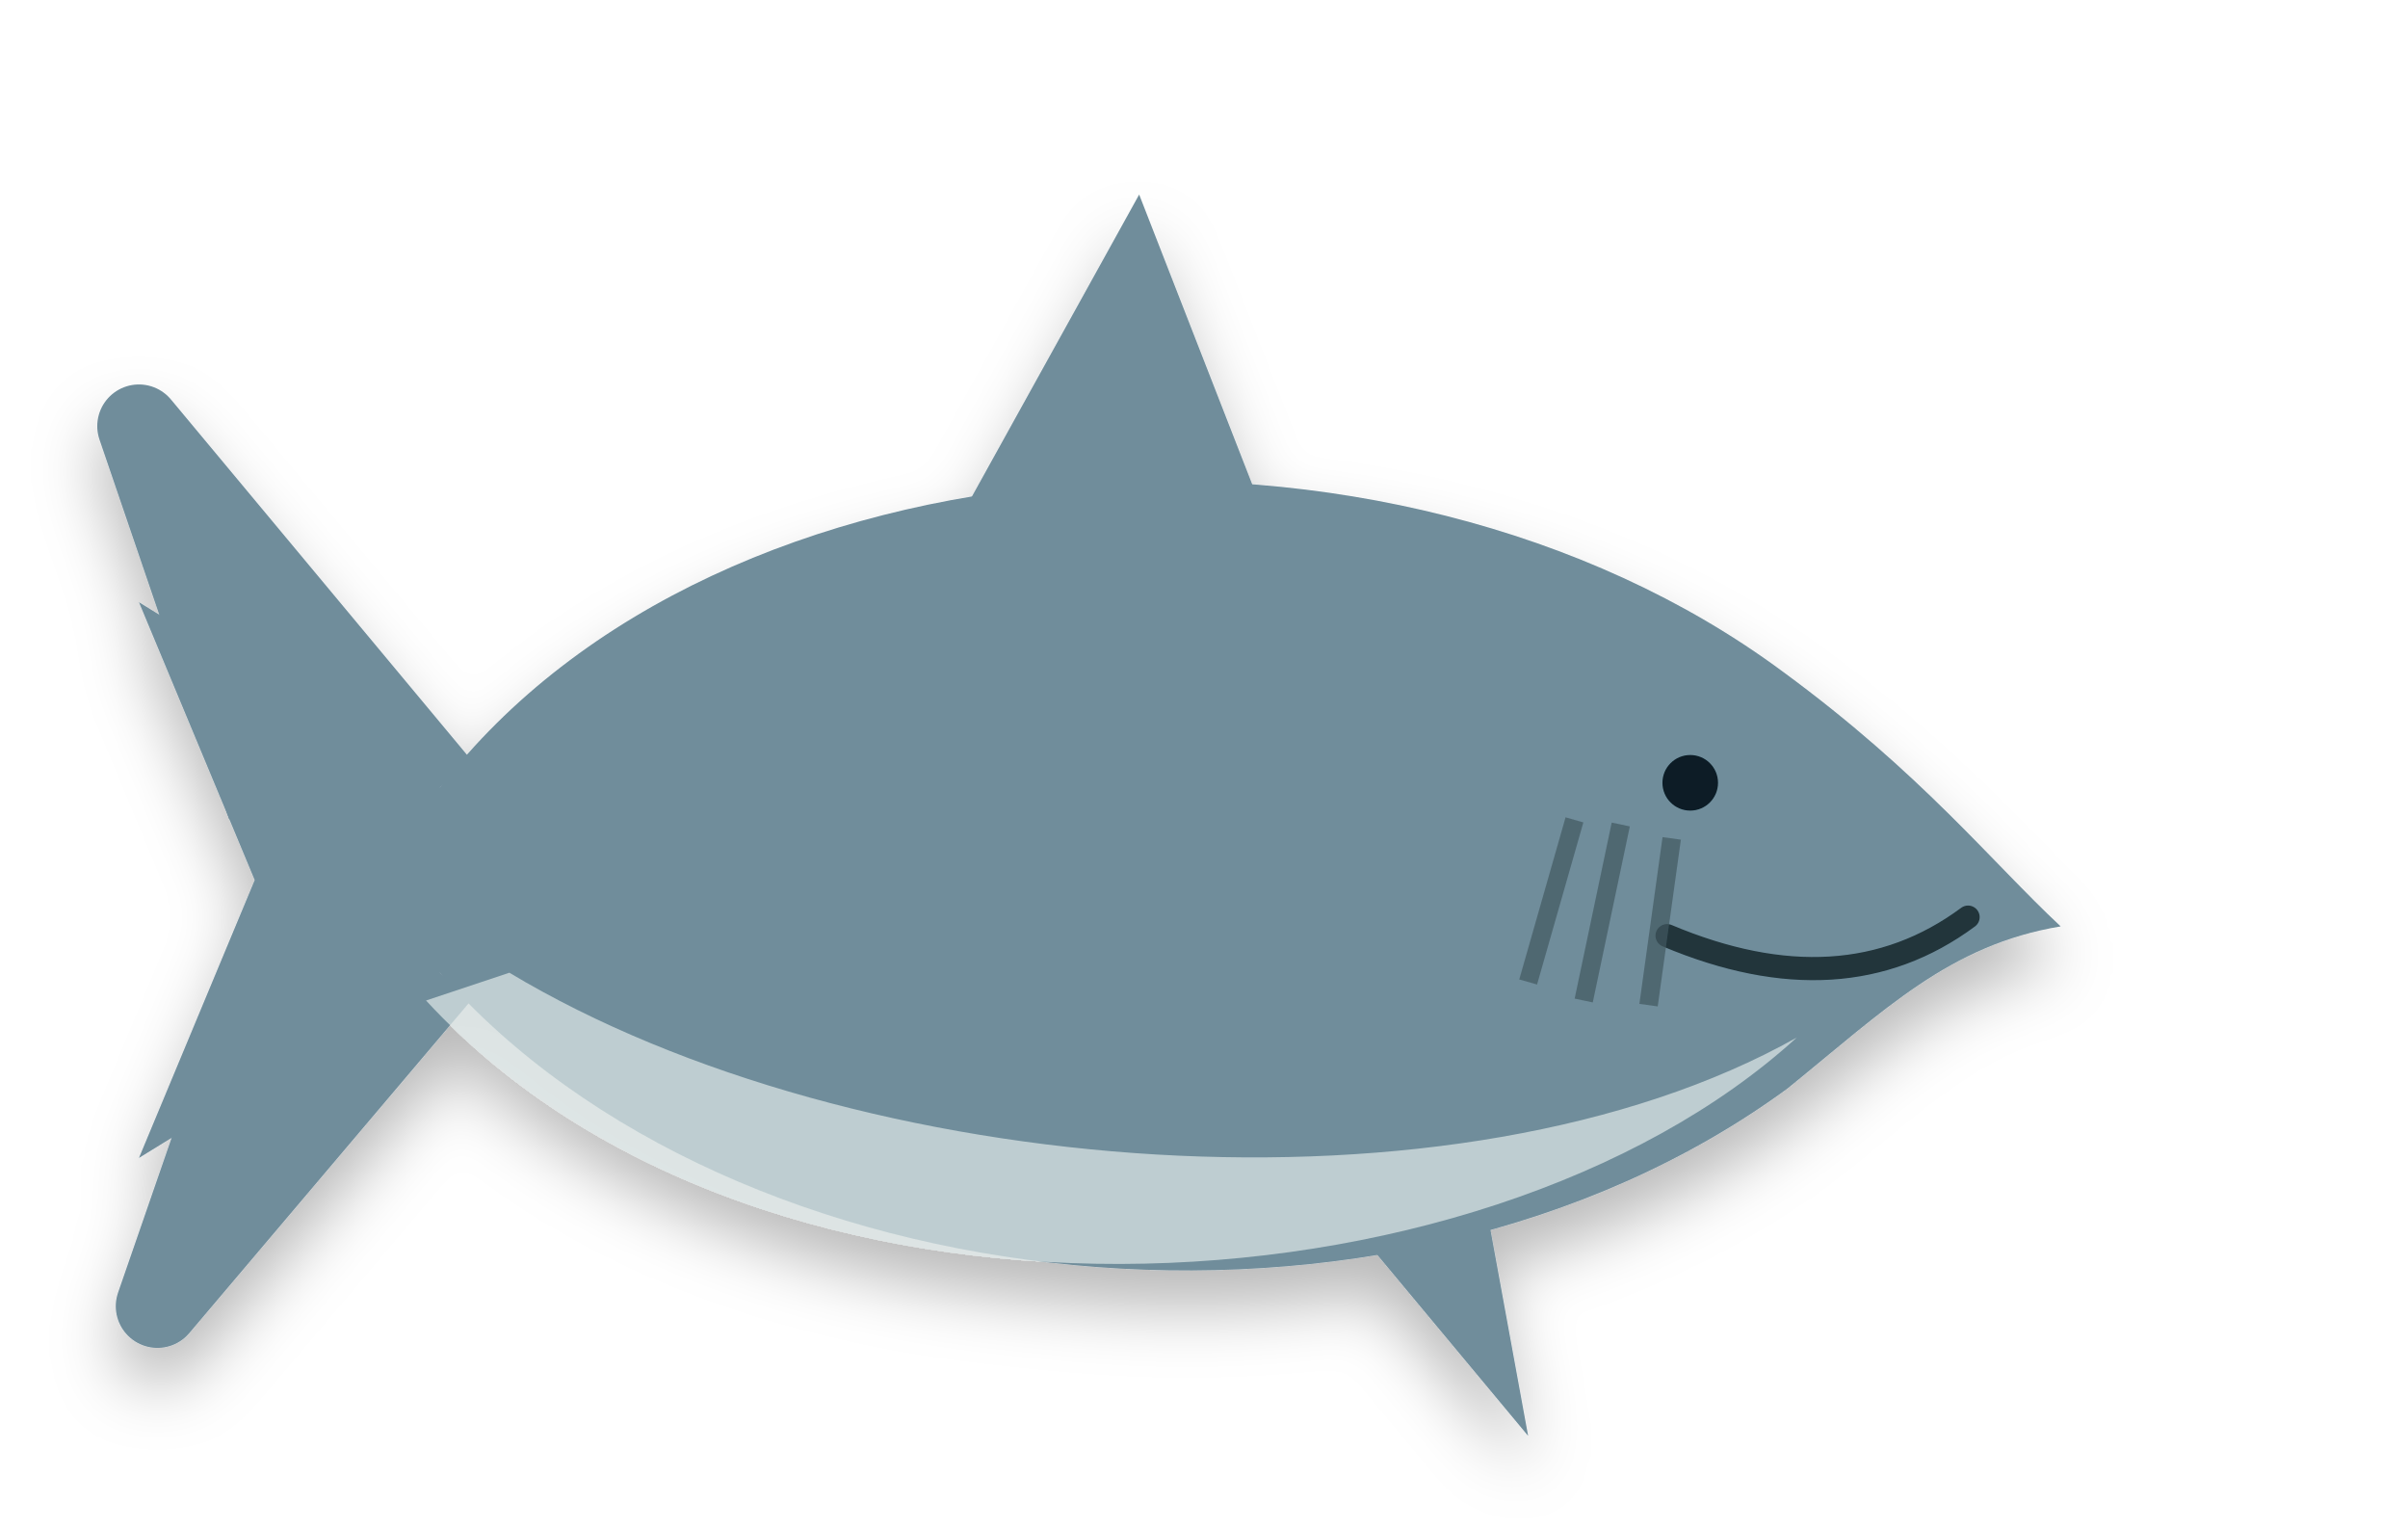
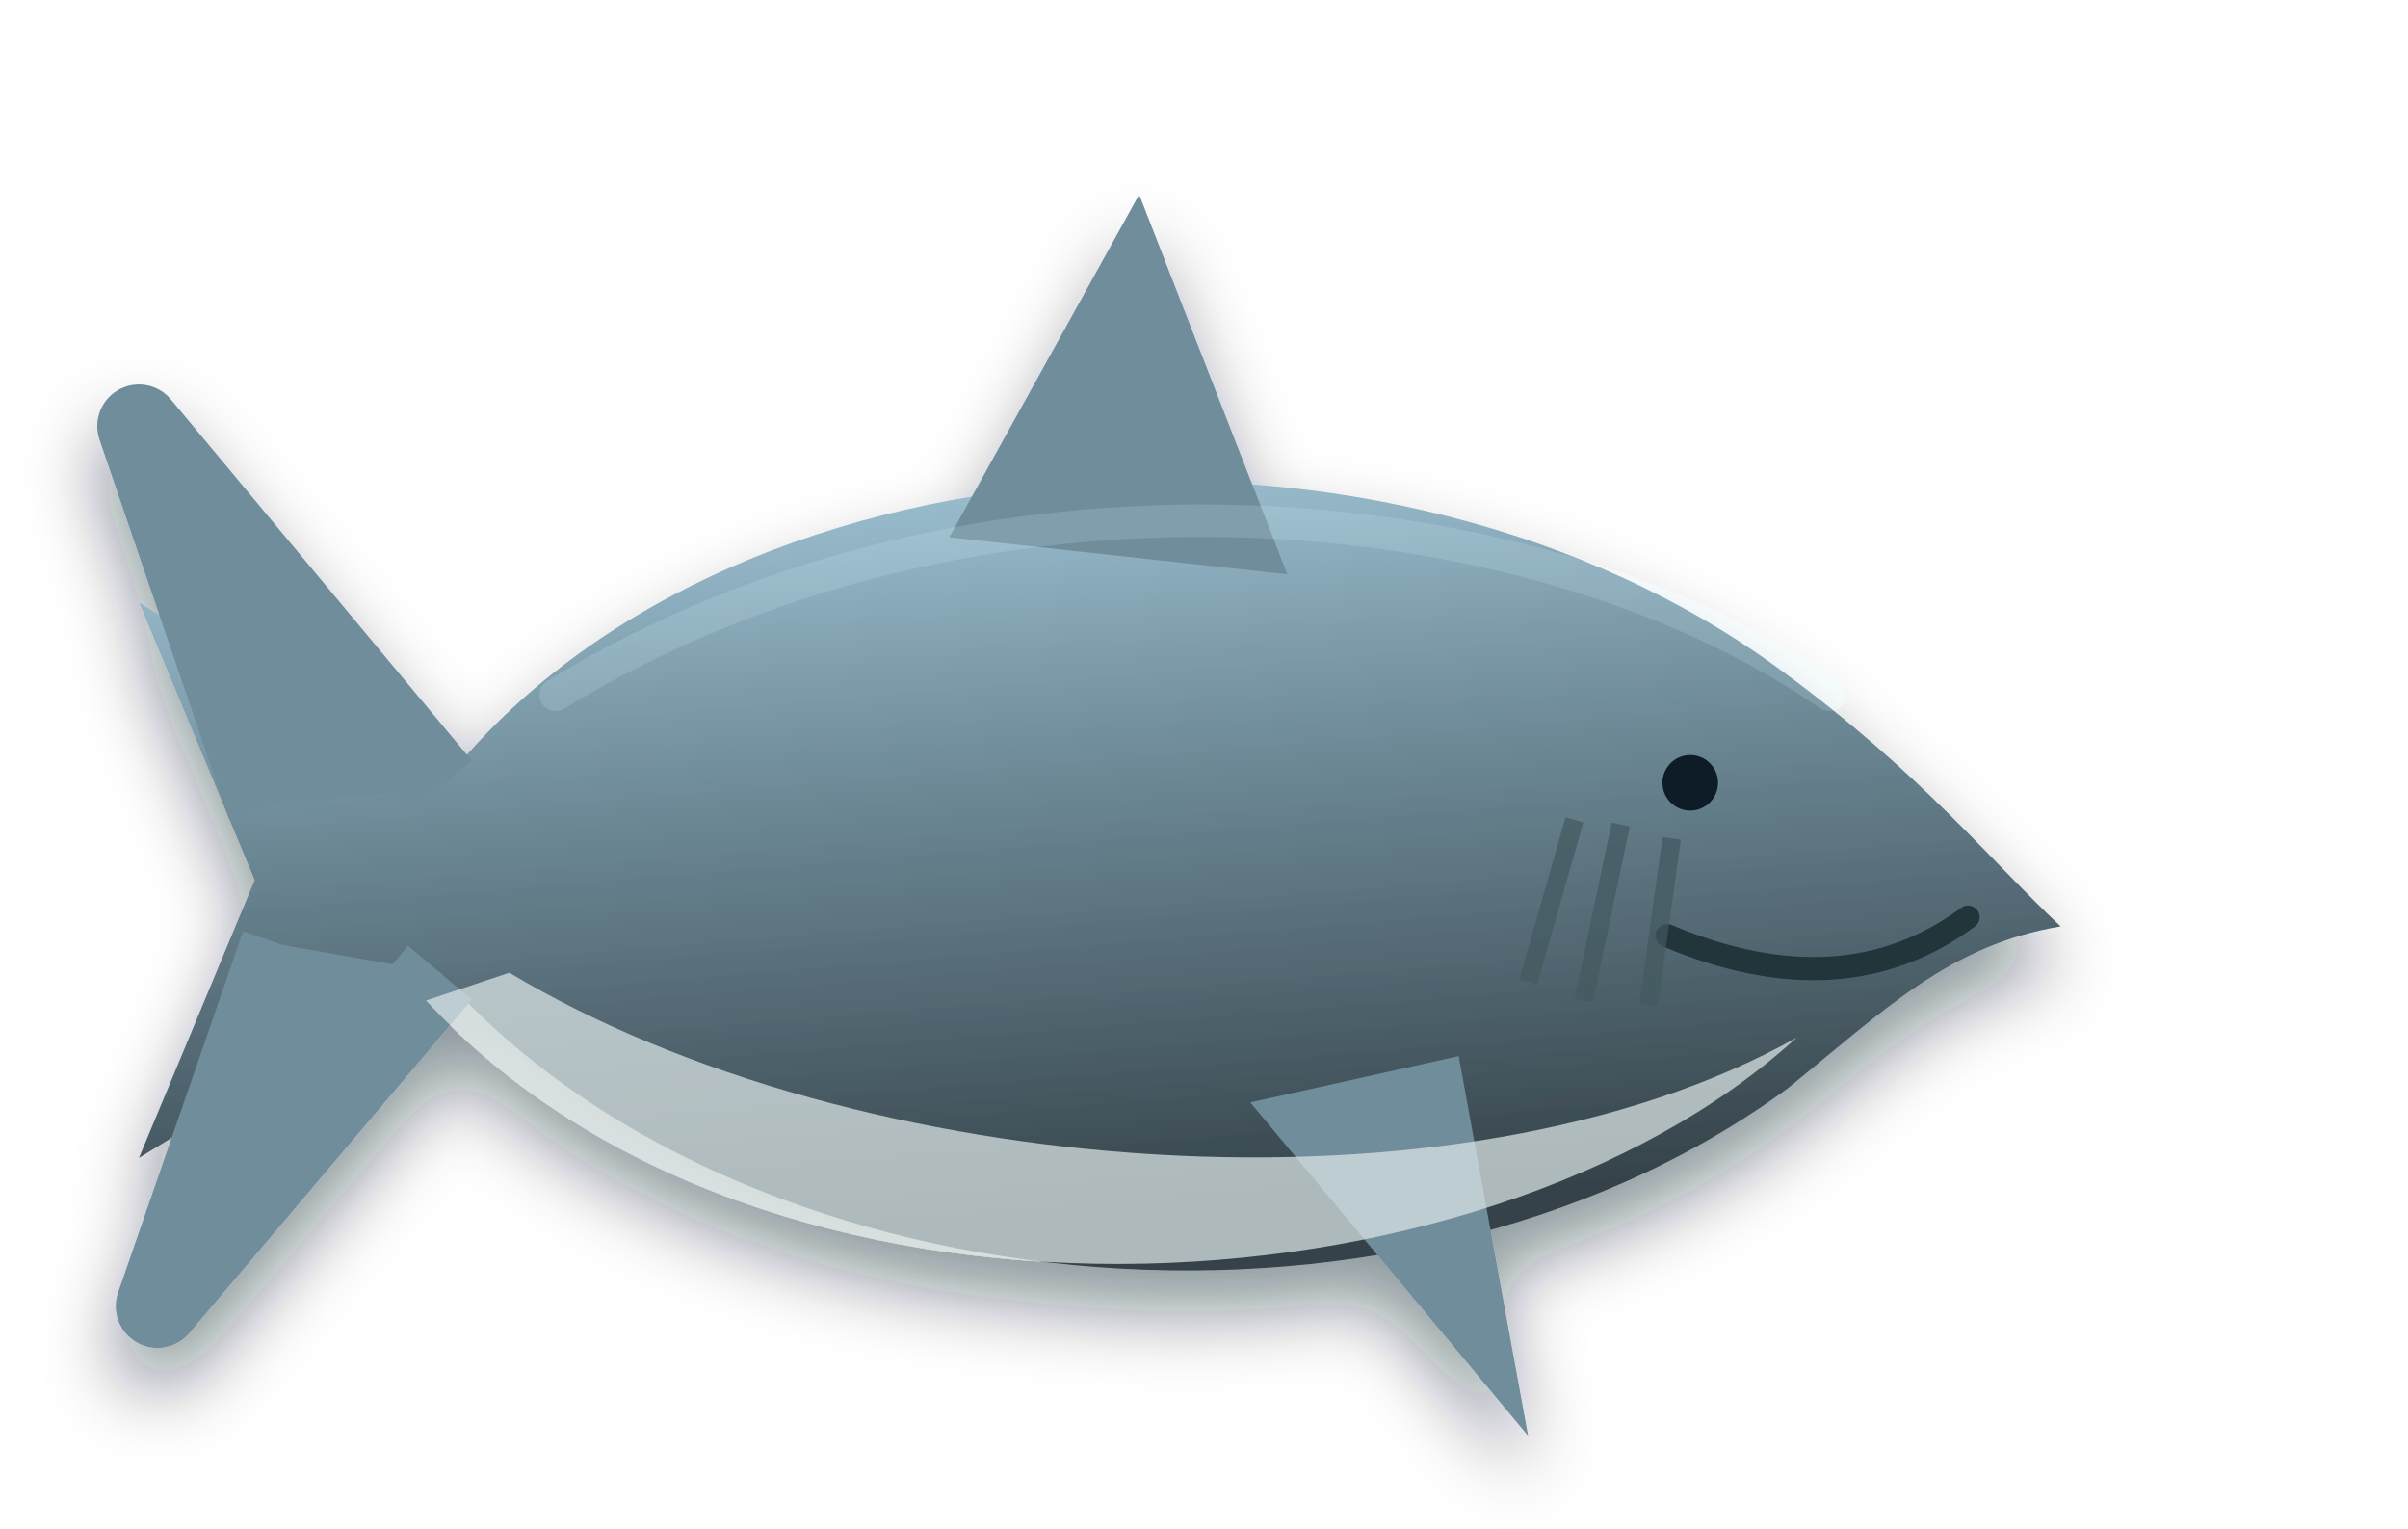
<svg xmlns="http://www.w3.org/2000/svg" viewBox="0 0 520 330">
  <defs>
+     <linearGradient id="bodyGrad" x1="0" y1="0" x2="0.2" y2="1">
+       <stop offset="0" stop-color="#a5cadc" />
+       <stop offset=".42" stop-color="#708d9b" />
+       <stop offset="1" stop-color="#35434a" />
+     </linearGradient>
+     <filter id="v6shadow" x="-30%" y="-30%" width="160%" height="170%">
+       <feDropShadow dx="0" dy="9" stdDeviation="8" flood-color="#001923" flood-opacity=".45" />
+     </filter>
    <filter id="s">
      <feDropShadow dx="0" dy="8" stdDeviation="7" flood-opacity=".28" />
    </filter>
  </defs>
-   <g filter="url(#s)">
-     <path d="M95 170 C155 92 300 82 385 145 C415 167 430 186 445 200 C421 204 407 218 386 235 C300 298 158 282 95 210 L30 250 L55 190 L30 130 Z" fill="#708d9b" />
+   <g filter="url(#v6shadow)">
+     <path d="M95 170 C155 92 300 82 385 145 C415 167 430 186 445 200 C421 204 407 218 386 235 C300 298 158 282 95 210 L30 250 L55 190 L30 130 Z" fill="url(#bodyGrad)" />
    <path d="M95 170 L30 92 L58 174 M95 210 L34 282 L61 204" fill="#708d9b" stroke="#708d9b" stroke-width="18" stroke-linejoin="round" />
    <path d="M205 116 L246 42 L278 124" fill="#708d9b" />
    <path d="M270 238 L330 310 L315 228" fill="#708d9b" />
    <path d="M110 210 C185 255 315 265 388 224 C320 286 165 295 92 216 Z" fill="#dce6e6" opacity=".72" />
    <circle cx="365" cy="169" r="6" fill="#071d26" />
    <path d="M360 202 Q398 218 425 198" fill="none" stroke="#20343b" stroke-width="5" stroke-linecap="round" />
    <path d="M340 177 l-10 35m20-34l-8 38m19-35l-5 36" stroke="#425860" stroke-width="4" opacity=".7" />
+     <path d="M120 150 C210 95 330 105 395 150" fill="none" stroke="#d9fbff" stroke-width="7" stroke-linecap="round" opacity=".16" />
  </g>
</svg>
